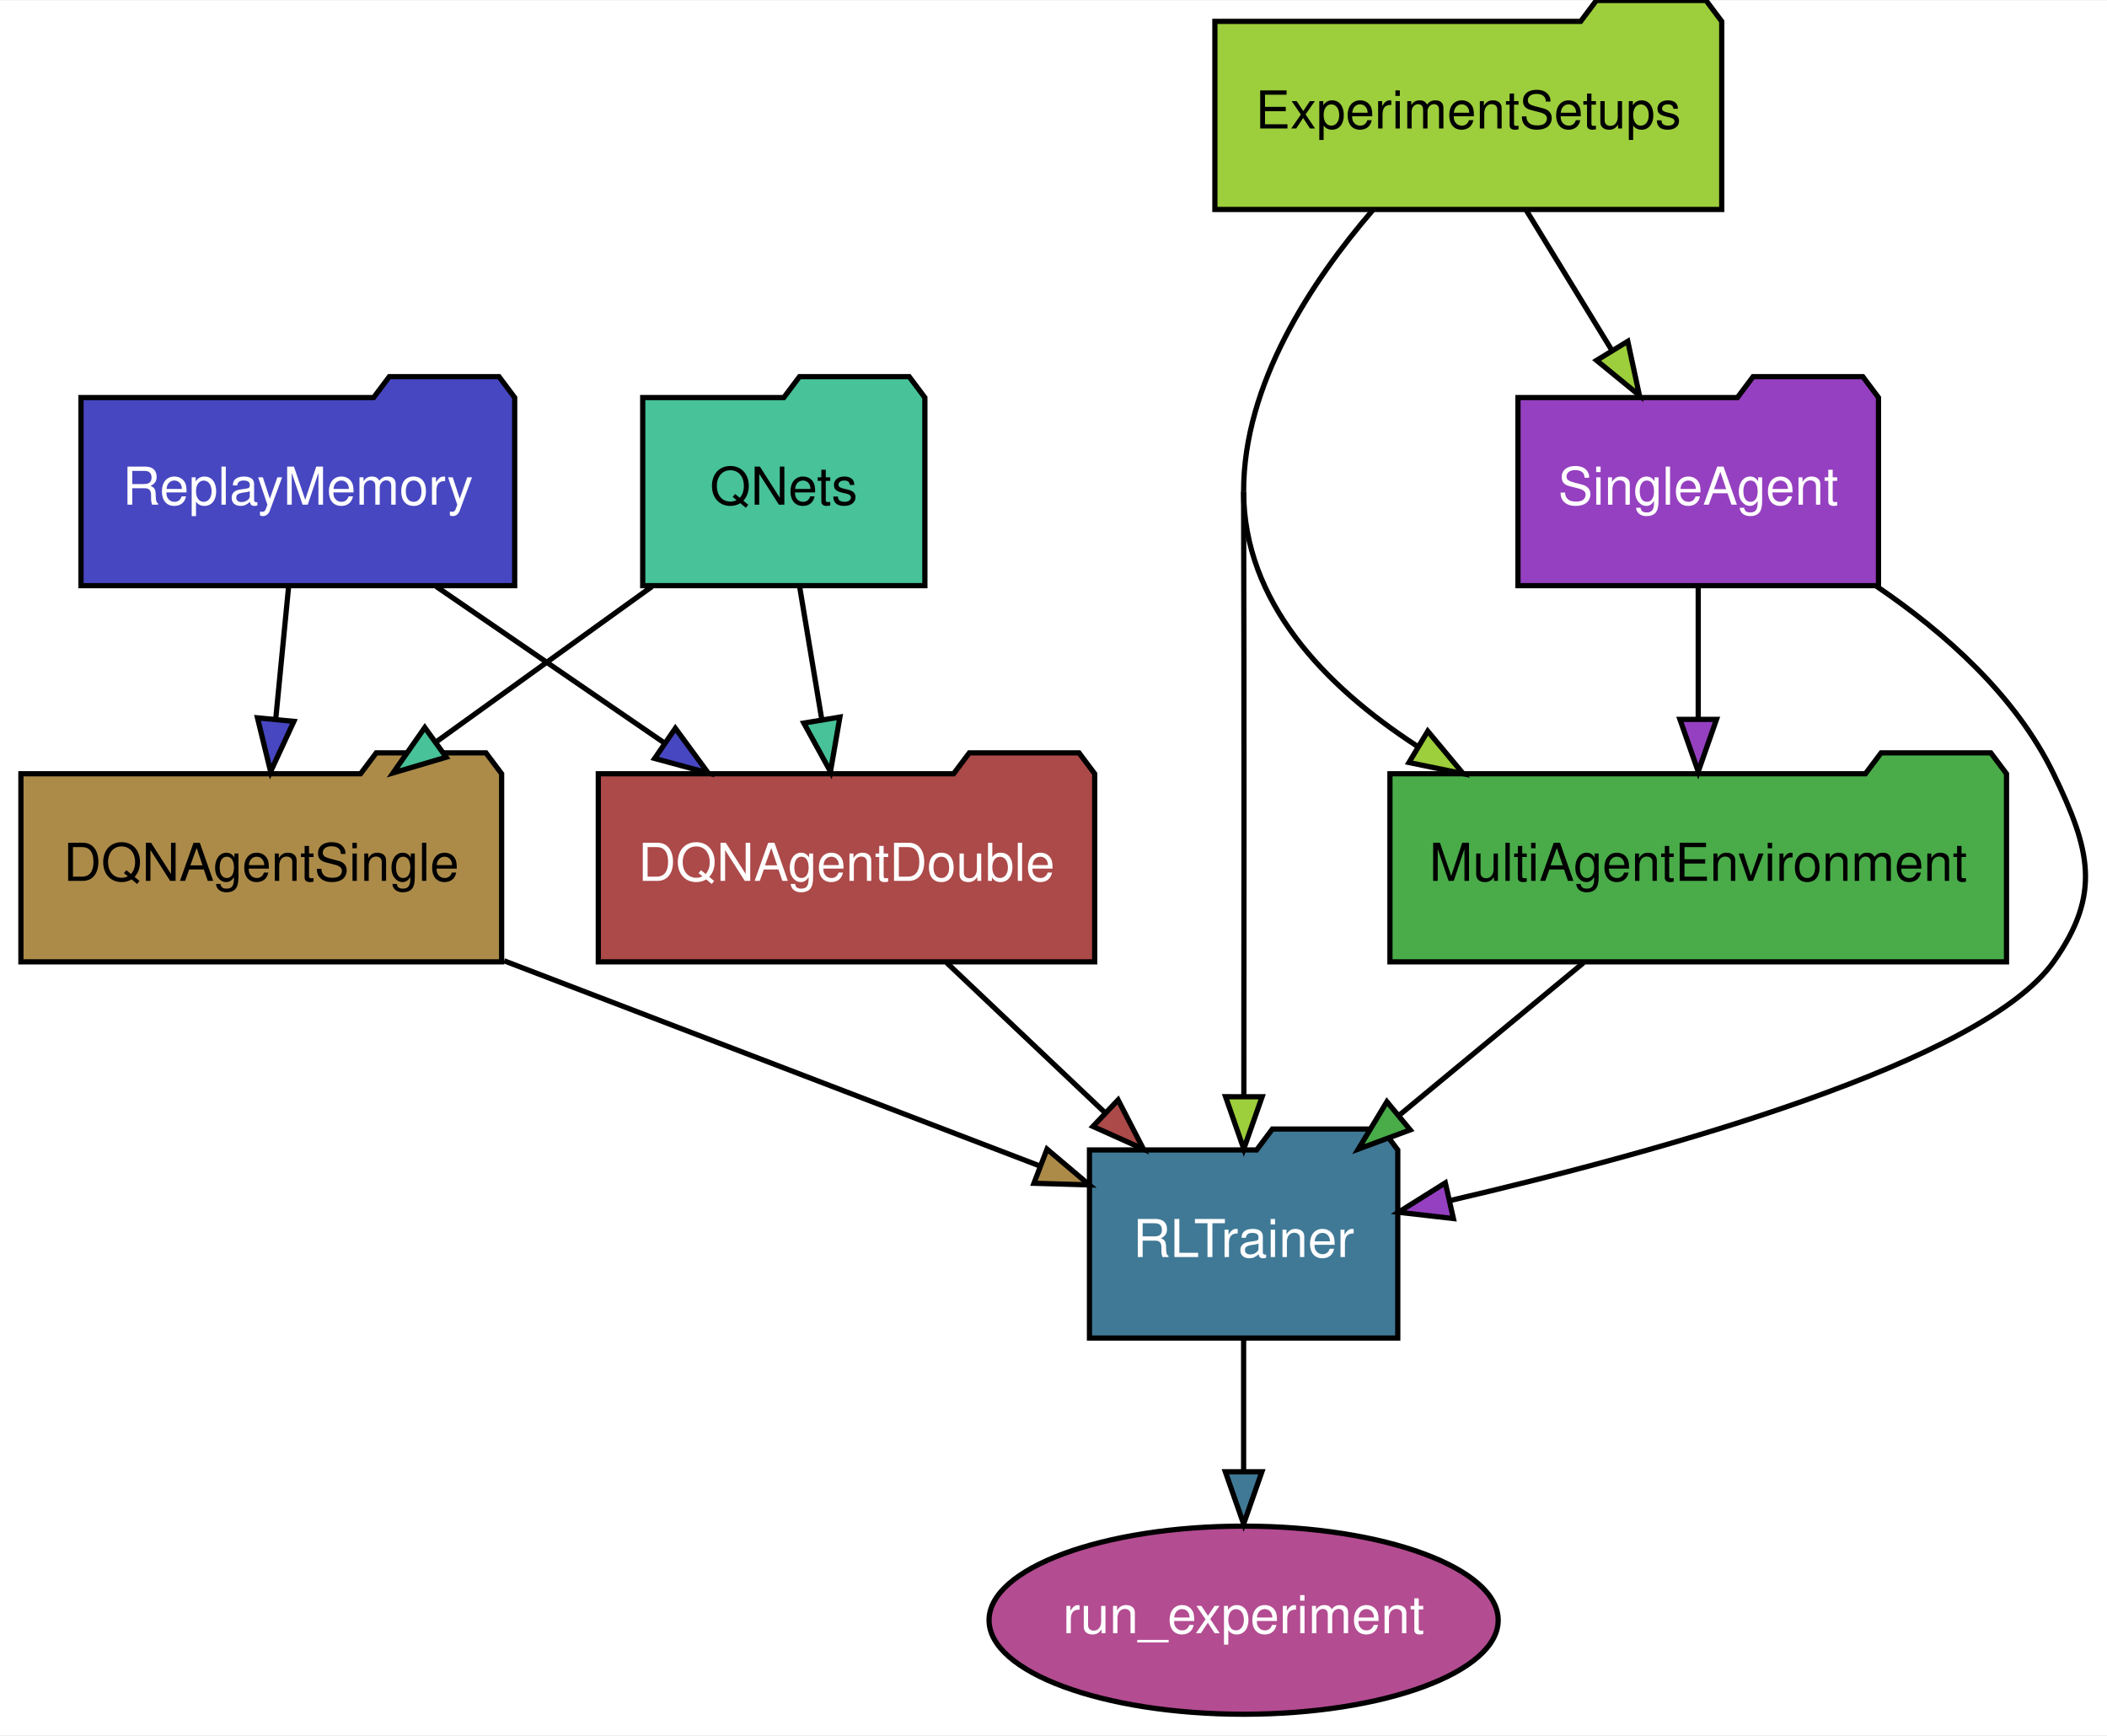
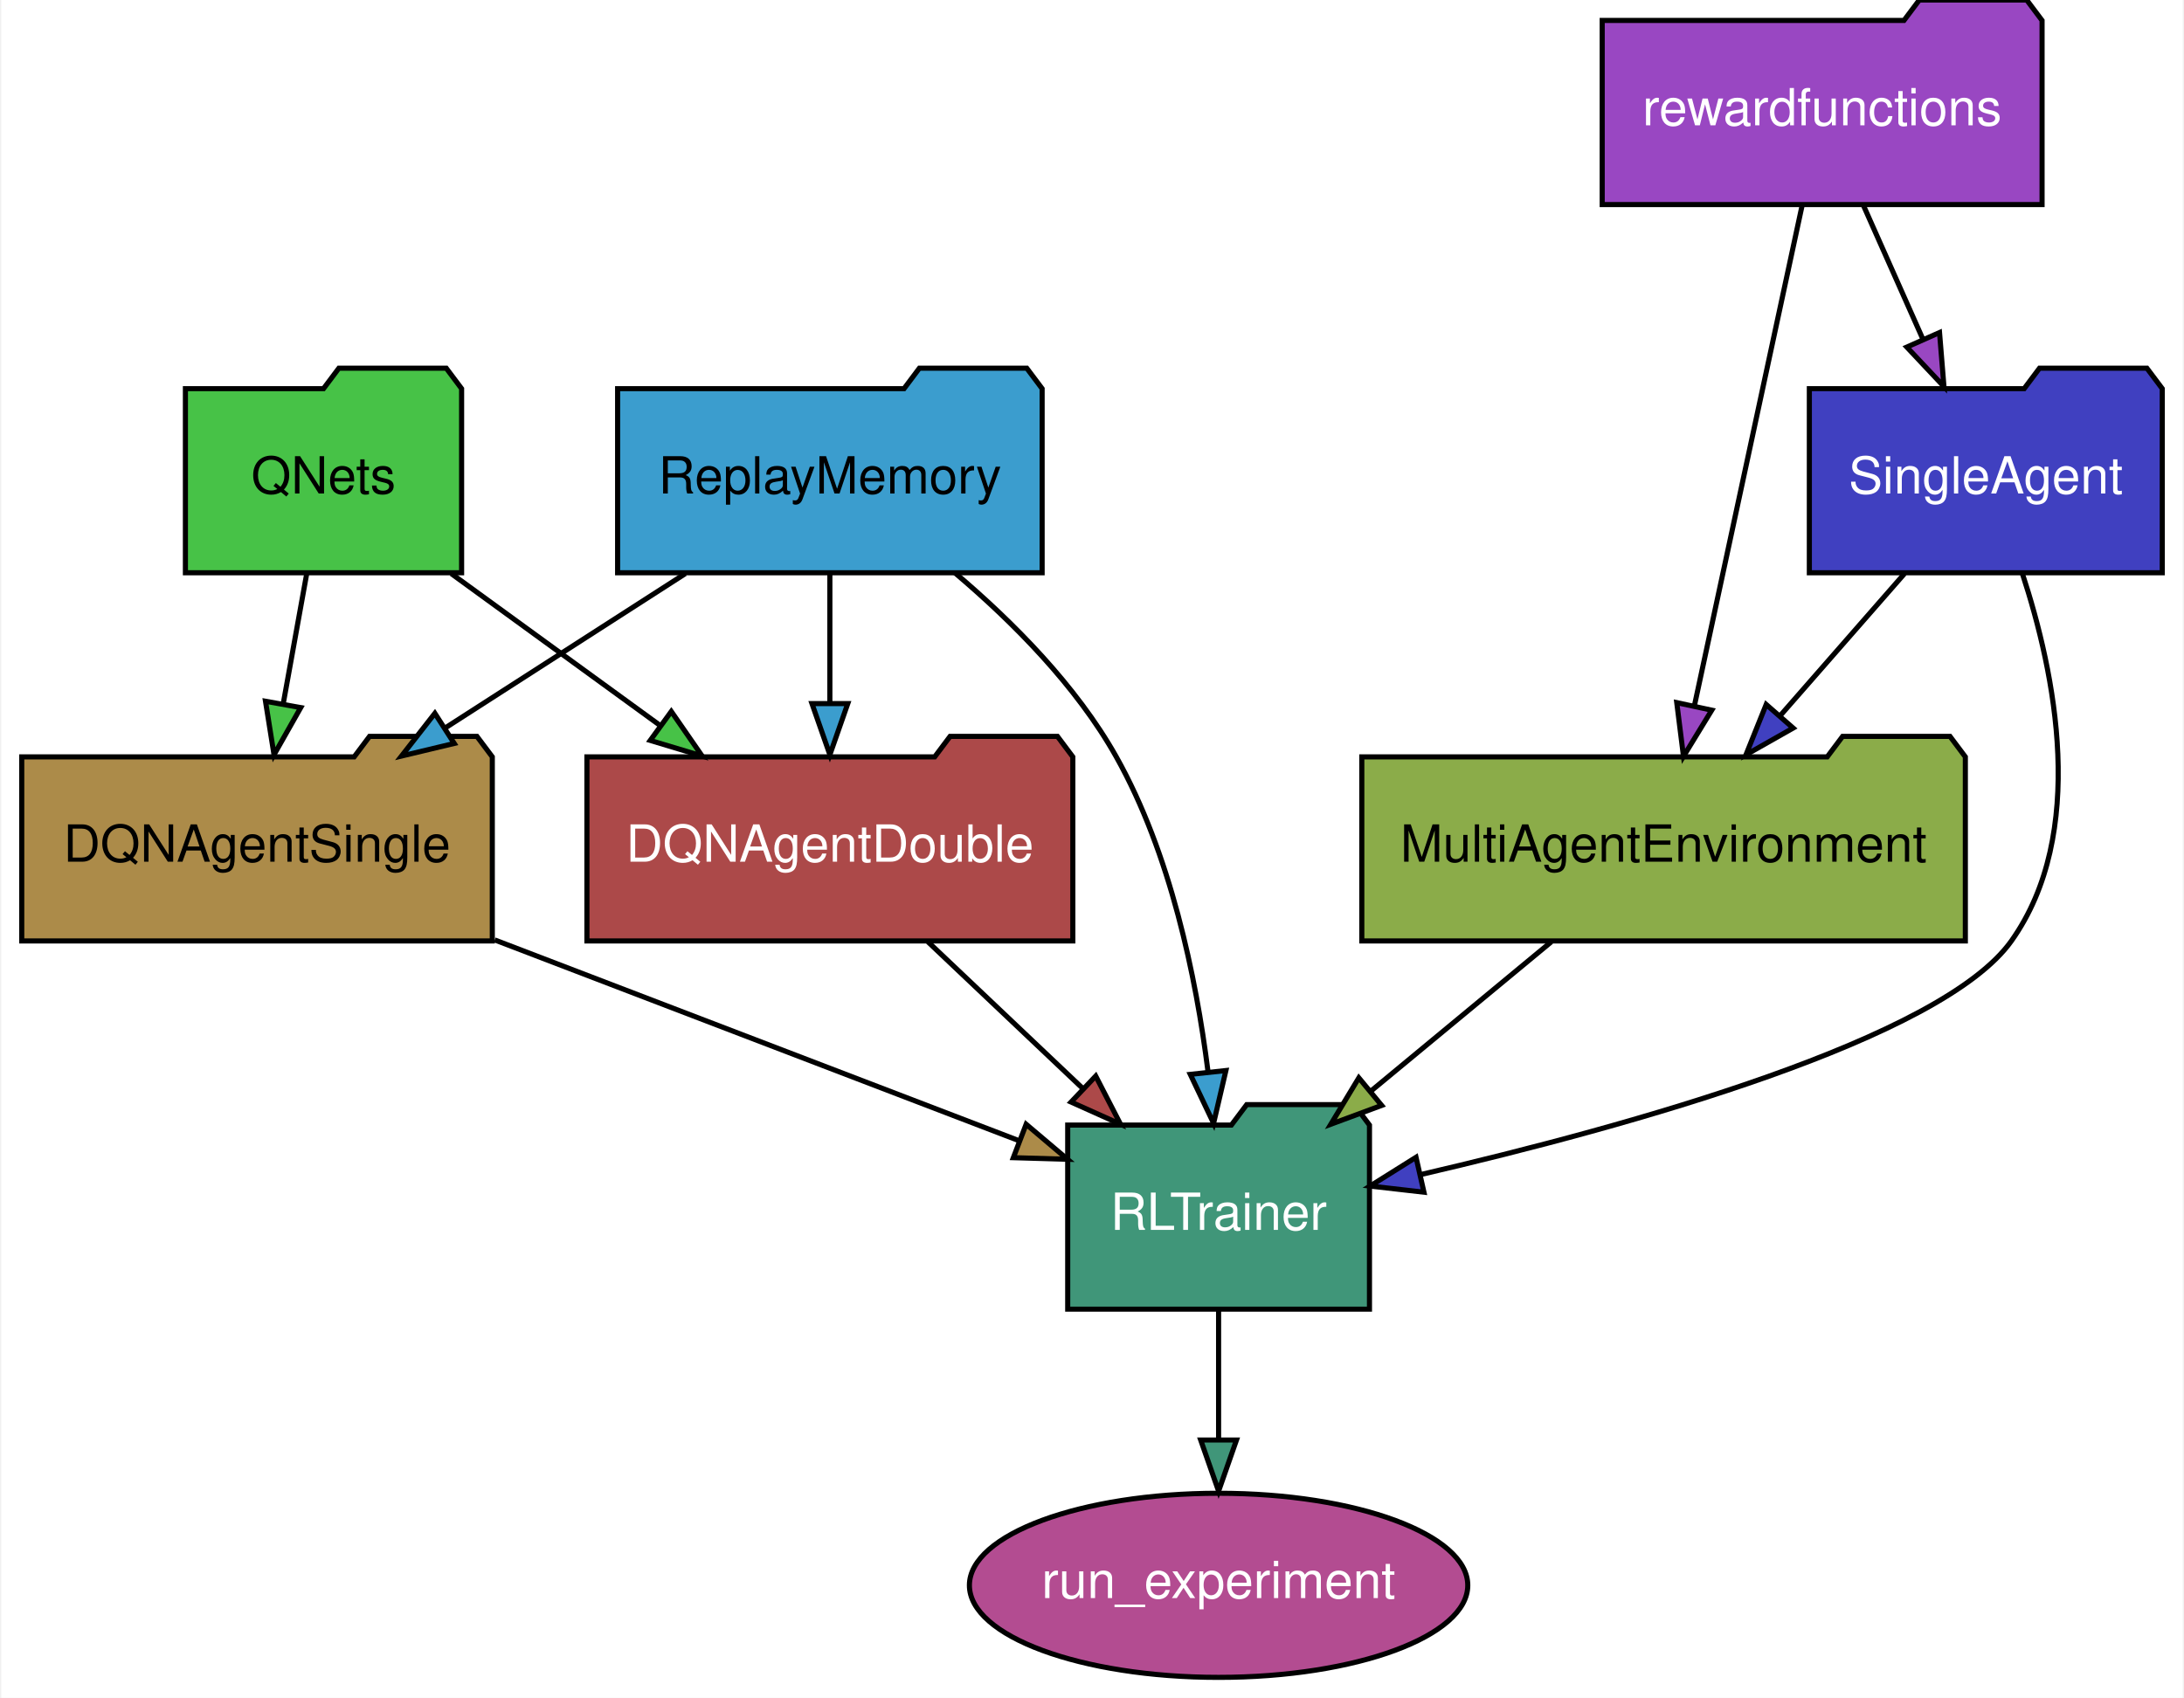
- <svg xmlns="http://www.w3.org/2000/svg" width="403pt" height="332pt" viewBox="0.00 0.00 403.23 332.00">
+ <svg xmlns="http://www.w3.org/2000/svg" width="427pt" height="332pt" viewBox="0.00 0.00 426.50 332.00">
  <g id="graph0" class="graph" transform="scale(1 1) rotate(0) translate(4 328)">
    <style>.edge&gt;path:hover{stroke-width:8}</style>
-     <polygon fill="#ffffff" stroke="transparent" points="-4,4 -4,-328 399.229,-328 399.229,4 -4,4" />
+     <polygon fill="#ffffff" stroke="transparent" points="-4,4 -4,-328 422.5,-328 422.5,4 -4,4" />
    <g id="node1" class="node">
      <style>.edge&gt;path:hover{stroke-width:8}</style>
      <ellipse fill="#b34c91" stroke="#000000" cx="234" cy="-18" rx="48.718" ry="18" />
      <text text-anchor="middle" x="234" y="-15.5" font-family="Helvetica,sans-Serif" font-size="10.00" fill="#ffffff">run_experiment</text>
    </g>
    <g id="node2" class="node">
      <style>.edge&gt;path:hover{stroke-width:8}</style>
      <polygon fill="#ac4949" stroke="#000000" points="205.5,-180 202.5,-184 181.5,-184 178.5,-180 110.5,-180 110.5,-144 205.5,-144 205.5,-180" />
      <text text-anchor="middle" x="158" y="-159.5" font-family="Helvetica,sans-Serif" font-size="10.00" fill="#ffffff">DQNAgentDouble</text>
    </g>
-     <g id="node7" class="node">
+     <g id="node6" class="node">
      <style>.edge&gt;path:hover{stroke-width:8}</style>
-       <polygon fill="#407996" stroke="#000000" points="263.5,-108 260.5,-112 239.5,-112 236.5,-108 204.5,-108 204.5,-72 263.5,-72 263.5,-108" />
+       <polygon fill="#409679" stroke="#000000" points="263.5,-108 260.5,-112 239.5,-112 236.5,-108 204.5,-108 204.5,-72 263.5,-72 263.5,-108" />
      <text text-anchor="middle" x="234" y="-87.5" font-family="Helvetica,sans-Serif" font-size="10.00" fill="#ffffff">RLTrainer</text>
    </g>
    <g id="edge1" class="edge">
      <style>.edge&gt;path:hover{stroke-width:8}</style>
      <path fill="none" stroke="#000000" d="M177.178,-143.831C186.359,-135.134 197.501,-124.578 207.478,-115.126" />
      <polygon fill="#ac4949" stroke="#000000" points="209.976,-117.581 214.828,-108.163 205.161,-112.499 209.976,-117.581" />
    </g>
    <g id="node3" class="node">
      <style>.edge&gt;path:hover{stroke-width:8}</style>
      <polygon fill="#ac8b49" stroke="#000000" points="92,-180 89,-184 68,-184 65,-180 0,-180 0,-144 92,-144 92,-180" />
      <text text-anchor="middle" x="46" y="-159.5" font-family="Helvetica,sans-Serif" font-size="10.00" fill="#000000">DQNAgentSingle</text>
    </g>
    <g id="edge2" class="edge">
      <style>.edge&gt;path:hover{stroke-width:8}</style>
      <path fill="none" stroke="#000000" d="M92.472,-144.202C123.928,-132.155 165.022,-116.417 194.819,-105.006" />
      <polygon fill="#ac8b49" stroke="#000000" points="196.374,-108.158 204.46,-101.313 193.87,-101.621 196.374,-108.158" />
    </g>
    <g id="node4" class="node">
      <style>.edge&gt;path:hover{stroke-width:8}</style>
-       <polygon fill="#9dce3b" stroke="#000000" points="325.5,-324 322.5,-328 301.5,-328 298.5,-324 228.5,-324 228.5,-288 325.5,-288 325.5,-324" />
-       <text text-anchor="middle" x="277" y="-303.5" font-family="Helvetica,sans-Serif" font-size="10.00" fill="#000000">ExperimentSetups</text>
-     </g>
-     <g id="node5" class="node">
-       <style>.edge&gt;path:hover{stroke-width:8}</style>
-       <polygon fill="#49ac49" stroke="#000000" points="380,-180 377,-184 356,-184 353,-180 262,-180 262,-144 380,-144 380,-180" />
+       <polygon fill="#8bac49" stroke="#000000" points="380,-180 377,-184 356,-184 353,-180 262,-180 262,-144 380,-144 380,-180" />
      <text text-anchor="middle" x="321" y="-159.5" font-family="Helvetica,sans-Serif" font-size="10.00" fill="#000000">MultiAgentEnvironment</text>
    </g>
    <g id="edge3" class="edge">
      <style>.edge&gt;path:hover{stroke-width:8}</style>
-       <path fill="none" stroke="#000000" d="M234,-234C234.054,-212.939 249.381,-196.876 267.155,-185.324" />
-       <polygon fill="#9dce3b" stroke="#000000" points="269.24,-188.155 276.02,-180.013 265.643,-182.15 269.24,-188.155" />
+       <path fill="none" stroke="#000000" d="M299.046,-143.831C288.33,-134.963 275.281,-124.164 263.691,-114.572" />
+       <polygon fill="#8bac49" stroke="#000000" points="265.882,-111.842 255.947,-108.163 261.419,-117.235 265.882,-111.842" />
+     </g>
+     <g id="node5" class="node">
+       <style>.edge&gt;path:hover{stroke-width:8}</style>
+       <polygon fill="#47c247" stroke="#000000" points="86,-252 83,-256 62,-256 59,-252 32,-252 32,-216 86,-216 86,-252" />
+       <text text-anchor="middle" x="59" y="-231.5" font-family="Helvetica,sans-Serif" font-size="10.00" fill="#000000">QNets</text>
    </g>
    <g id="edge4" class="edge">
      <style>.edge&gt;path:hover{stroke-width:8}</style>
-       <path fill="none" stroke="#000000" d="M258.732,-287.894C246.997,-274.286 233.948,-254.529 234,-234" />
-       <path fill="none" stroke="#000000" d="M234,-234C234.102,-193.876 234.076,-147.463 234.043,-118.418" />
-       <polygon fill="#9dce3b" stroke="#000000" points="237.542,-118.181 234.03,-108.185 230.543,-118.19 237.542,-118.181" />
+       <path fill="none" stroke="#000000" d="M83.982,-215.831C96.293,-206.878 111.311,-195.956 124.594,-186.296" />
+       <polygon fill="#47c247" stroke="#000000" points="126.997,-188.875 133.026,-180.163 122.88,-183.214 126.997,-188.875" />
+     </g>
+     <g id="edge5" class="edge">
+       <style>.edge&gt;path:hover{stroke-width:8}</style>
+       <path fill="none" stroke="#000000" d="M55.72,-215.831C54.329,-208.131 52.676,-198.974 51.131,-190.417" />
+       <polygon fill="#47c247" stroke="#000000" points="54.546,-189.632 49.325,-180.413 47.657,-190.876 54.546,-189.632" />
+     </g>
+     <g id="edge6" class="edge">
+       <style>.edge&gt;path:hover{stroke-width:8}</style>
+       <path fill="none" stroke="#000000" d="M234,-71.831C234,-64.131 234,-54.974 234,-46.417" />
+       <polygon fill="#409679" stroke="#000000" points="237.5,-46.413 234,-36.413 230.5,-46.413 237.5,-46.413" />
+     </g>
+     <g id="node7" class="node">
+       <style>.edge&gt;path:hover{stroke-width:8}</style>
+       <polygon fill="#3b9dce" stroke="#000000" points="199.5,-252 196.5,-256 175.5,-256 172.5,-252 116.5,-252 116.5,-216 199.5,-216 199.5,-252" />
+       <text text-anchor="middle" x="158" y="-231.5" font-family="Helvetica,sans-Serif" font-size="10.00" fill="#000000">ReplayMemory</text>
+     </g>
+     <g id="edge7" class="edge">
+       <style>.edge&gt;path:hover{stroke-width:8}</style>
+       <path fill="none" stroke="#000000" d="M158,-215.831C158,-208.131 158,-198.974 158,-190.417" />
+       <polygon fill="#3b9dce" stroke="#000000" points="161.5,-190.413 158,-180.413 154.5,-190.413 161.5,-190.413" />
+     </g>
+     <g id="edge8" class="edge">
+       <style>.edge&gt;path:hover{stroke-width:8}</style>
+       <path fill="none" stroke="#000000" d="M129.738,-215.831C115.545,-206.707 98.172,-195.539 82.936,-185.745" />
+       <polygon fill="#3b9dce" stroke="#000000" points="84.558,-182.626 74.253,-180.163 80.772,-188.515 84.558,-182.626" />
+     </g>
+     <g id="edge9" class="edge">
+       <style>.edge&gt;path:hover{stroke-width:8}</style>
+       <path fill="none" stroke="#000000" d="M182.478,-215.96C193.697,-206.459 206.204,-193.9 214,-180 224.603,-161.094 229.585,-137.006 231.925,-118.508" />
+       <polygon fill="#3b9dce" stroke="#000000" points="235.429,-118.662 233.021,-108.344 228.469,-117.912 235.429,-118.662" />
+     </g>
+     <g id="node8" class="node">
+       <style>.edge&gt;path:hover{stroke-width:8}</style>
+       <polygon fill="#4040c0" stroke="#000000" points="418.5,-252 415.5,-256 394.5,-256 391.5,-252 349.5,-252 349.5,-216 418.5,-216 418.5,-252" />
+       <text text-anchor="middle" x="384" y="-231.5" font-family="Helvetica,sans-Serif" font-size="10.00" fill="#ffffff">SingleAgent</text>
+     </g>
+     <g id="edge10" class="edge">
+       <style>.edge&gt;path:hover{stroke-width:8}</style>
+       <path fill="none" stroke="#000000" d="M368.102,-215.831C360.772,-207.454 351.934,-197.353 343.903,-188.175" />
+       <polygon fill="#4040c0" stroke="#000000" points="346.331,-185.634 337.112,-180.413 341.063,-190.244 346.331,-185.634" />
+     </g>
+     <g id="edge11" class="edge">
+       <style>.edge&gt;path:hover{stroke-width:8}</style>
+       <path fill="none" stroke="#000000" d="M391.116,-215.947C397.556,-196.352 403.956,-165.048 389,-144 375.353,-124.794 314.661,-107.868 273.397,-98.291" />
+       <polygon fill="#4040c0" stroke="#000000" points="274.15,-94.873 263.623,-96.075 272.602,-101.7 274.15,-94.873" />
    </g>
    <g id="node9" class="node">
      <style>.edge&gt;path:hover{stroke-width:8}</style>
-       <polygon fill="#9540c0" stroke="#000000" points="355.5,-252 352.5,-256 331.5,-256 328.5,-252 286.5,-252 286.5,-216 355.5,-216 355.5,-252" />
-       <text text-anchor="middle" x="321" y="-231.5" font-family="Helvetica,sans-Serif" font-size="10.00" fill="#ffffff">SingleAgent</text>
-     </g>
-     <g id="edge5" class="edge">
-       <style>.edge&gt;path:hover{stroke-width:8}</style>
-       <path fill="none" stroke="#000000" d="M288.103,-287.831C293.067,-279.708 299.022,-269.964 304.493,-261.012" />
-       <polygon fill="#9dce3b" stroke="#000000" points="307.519,-262.771 309.747,-252.413 301.546,-259.121 307.519,-262.771" />
-     </g>
-     <g id="edge6" class="edge">
-       <style>.edge&gt;path:hover{stroke-width:8}</style>
-       <path fill="none" stroke="#000000" d="M299.046,-143.831C288.33,-134.963 275.281,-124.164 263.691,-114.572" />
-       <polygon fill="#49ac49" stroke="#000000" points="265.882,-111.842 255.947,-108.163 261.419,-117.235 265.882,-111.842" />
-     </g>
-     <g id="node6" class="node">
-       <style>.edge&gt;path:hover{stroke-width:8}</style>
-       <polygon fill="#47c299" stroke="#000000" points="173,-252 170,-256 149,-256 146,-252 119,-252 119,-216 173,-216 173,-252" />
-       <text text-anchor="middle" x="146" y="-231.5" font-family="Helvetica,sans-Serif" font-size="10.00" fill="#000000">QNets</text>
-     </g>
-     <g id="edge7" class="edge">
-       <style>.edge&gt;path:hover{stroke-width:8}</style>
-       <path fill="none" stroke="#000000" d="M149.028,-215.831C150.311,-208.131 151.838,-198.974 153.264,-190.417" />
-       <polygon fill="#47c299" stroke="#000000" points="156.739,-190.853 154.931,-180.413 149.835,-189.702 156.739,-190.853" />
-     </g>
-     <g id="edge8" class="edge">
-       <style>.edge&gt;path:hover{stroke-width:8}</style>
-       <path fill="none" stroke="#000000" d="M120.766,-215.831C108.212,-206.793 92.872,-195.748 79.361,-186.02" />
-       <polygon fill="#47c299" stroke="#000000" points="81.387,-183.166 71.226,-180.163 77.296,-188.846 81.387,-183.166" />
-     </g>
-     <g id="edge9" class="edge">
-       <style>.edge&gt;path:hover{stroke-width:8}</style>
-       <path fill="none" stroke="#000000" d="M234,-71.831C234,-64.131 234,-54.974 234,-46.417" />
-       <polygon fill="#407996" stroke="#000000" points="237.5,-46.413 234,-36.413 230.5,-46.413 237.5,-46.413" />
-     </g>
-     <g id="node8" class="node">
-       <style>.edge&gt;path:hover{stroke-width:8}</style>
-       <polygon fill="#4747c2" stroke="#000000" points="94.5,-252 91.5,-256 70.5,-256 67.5,-252 11.5,-252 11.5,-216 94.5,-216 94.5,-252" />
-       <text text-anchor="middle" x="53" y="-231.5" font-family="Helvetica,sans-Serif" font-size="10.00" fill="#ffffff">ReplayMemory</text>
-     </g>
-     <g id="edge10" class="edge">
-       <style>.edge&gt;path:hover{stroke-width:8}</style>
-       <path fill="none" stroke="#000000" d="M79.496,-215.831C92.677,-206.793 108.785,-195.748 122.971,-186.02" />
-       <polygon fill="#4747c2" stroke="#000000" points="125.245,-188.705 131.512,-180.163 121.286,-182.932 125.245,-188.705" />
-     </g>
-     <g id="edge11" class="edge">
-       <style>.edge&gt;path:hover{stroke-width:8}</style>
-       <path fill="none" stroke="#000000" d="M51.234,-215.831C50.485,-208.131 49.595,-198.974 48.763,-190.417" />
-       <polygon fill="#4747c2" stroke="#000000" points="52.242,-190.028 47.79,-180.413 45.274,-190.705 52.242,-190.028" />
+       <polygon fill="#9947c2" stroke="#000000" points="395,-324 392,-328 371,-328 368,-324 309,-324 309,-288 395,-288 395,-324" />
+       <text text-anchor="middle" x="352" y="-303.5" font-family="Helvetica,sans-Serif" font-size="10.00" fill="#ffffff">rewardfunctions</text>
    </g>
    <g id="edge12" class="edge">
      <style>.edge&gt;path:hover{stroke-width:8}</style>
-       <path fill="none" stroke="#000000" d="M321,-215.831C321,-208.131 321,-198.974 321,-190.417" />
-       <polygon fill="#9540c0" stroke="#000000" points="324.5,-190.413 321,-180.413 317.5,-190.413 324.5,-190.413" />
+       <path fill="none" stroke="#000000" d="M348.074,-287.762C342.763,-263.093 333.241,-218.86 327.022,-189.973" />
+       <polygon fill="#9947c2" stroke="#000000" points="330.421,-189.129 324.894,-180.09 323.577,-190.602 330.421,-189.129" />
    </g>
    <g id="edge13" class="edge">
      <style>.edge&gt;path:hover{stroke-width:8}</style>
-       <path fill="none" stroke="#000000" d="M355.089,-215.913C368.221,-207.003 381.79,-194.933 389,-180 395.957,-165.592 398.268,-157.043 389,-144 375.353,-124.794 314.661,-107.868 273.397,-98.291" />
-       <polygon fill="#9540c0" stroke="#000000" points="274.15,-94.873 263.623,-96.075 272.602,-101.7 274.15,-94.873" />
+       <path fill="none" stroke="#000000" d="M360.075,-287.831C363.61,-279.877 367.836,-270.369 371.746,-261.572" />
+       <polygon fill="#9947c2" stroke="#000000" points="374.953,-262.973 375.816,-252.413 368.557,-260.13 374.953,-262.973" />
    </g>
  </g>
</svg>
